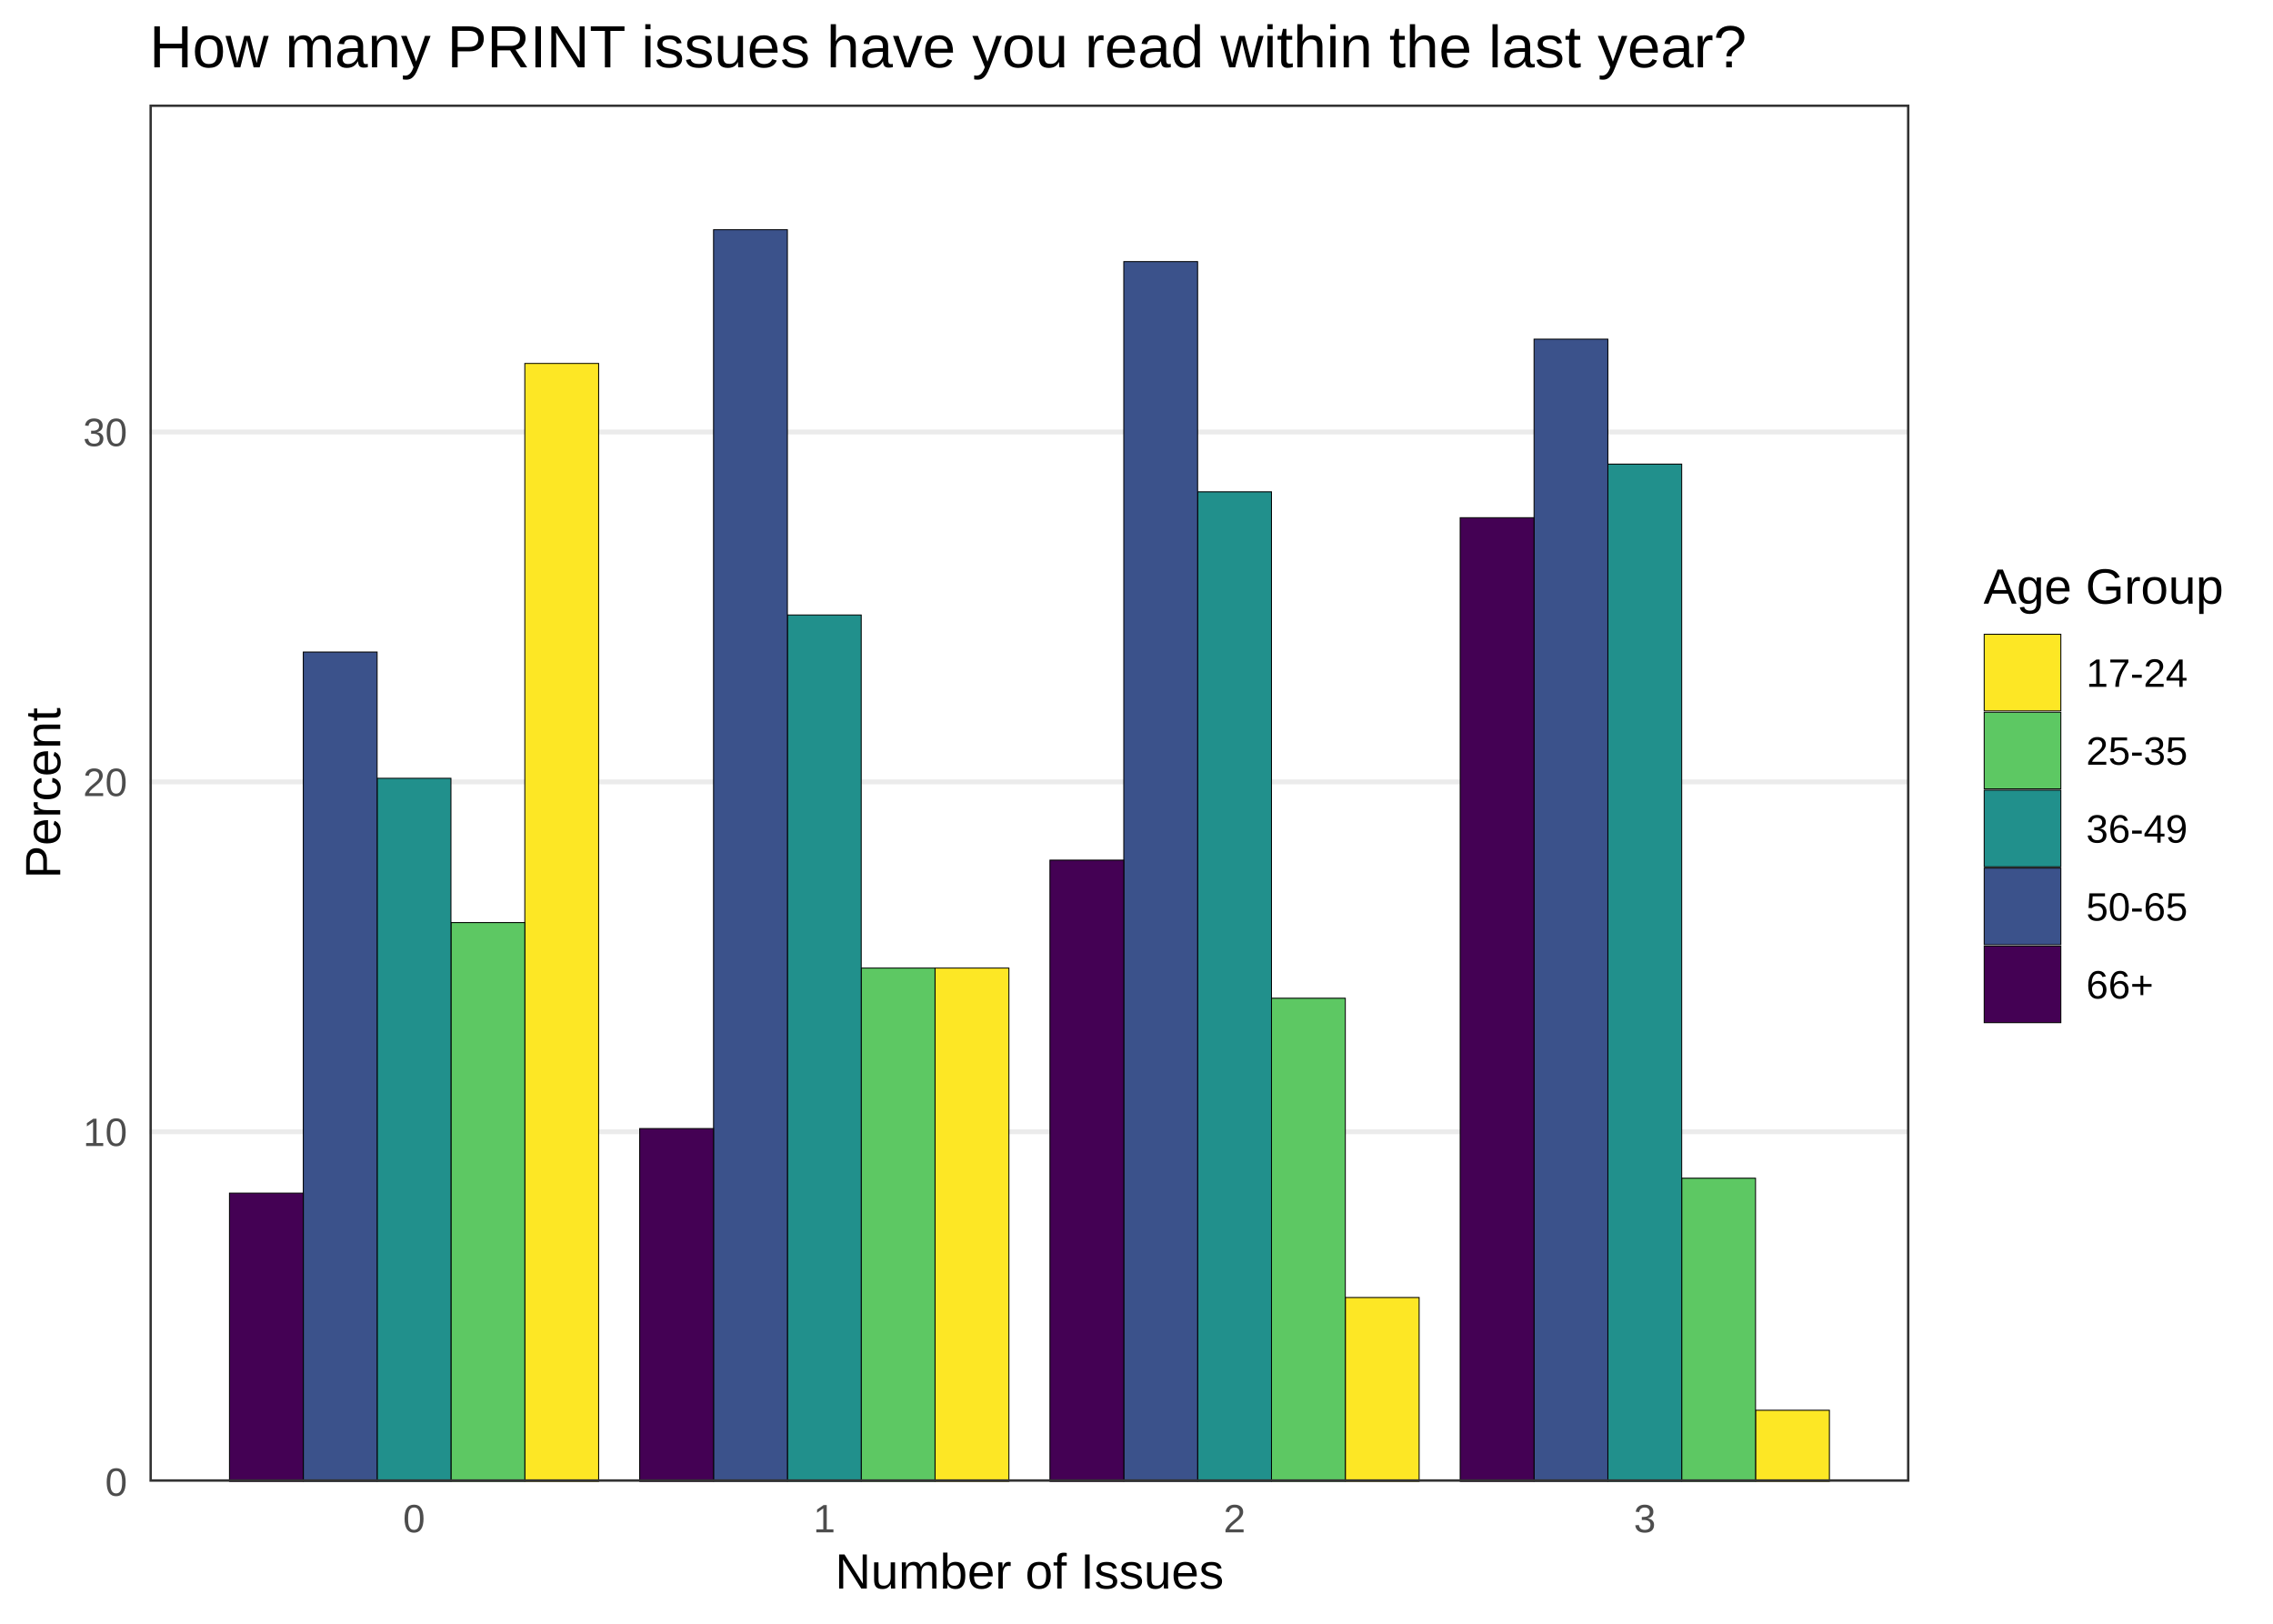
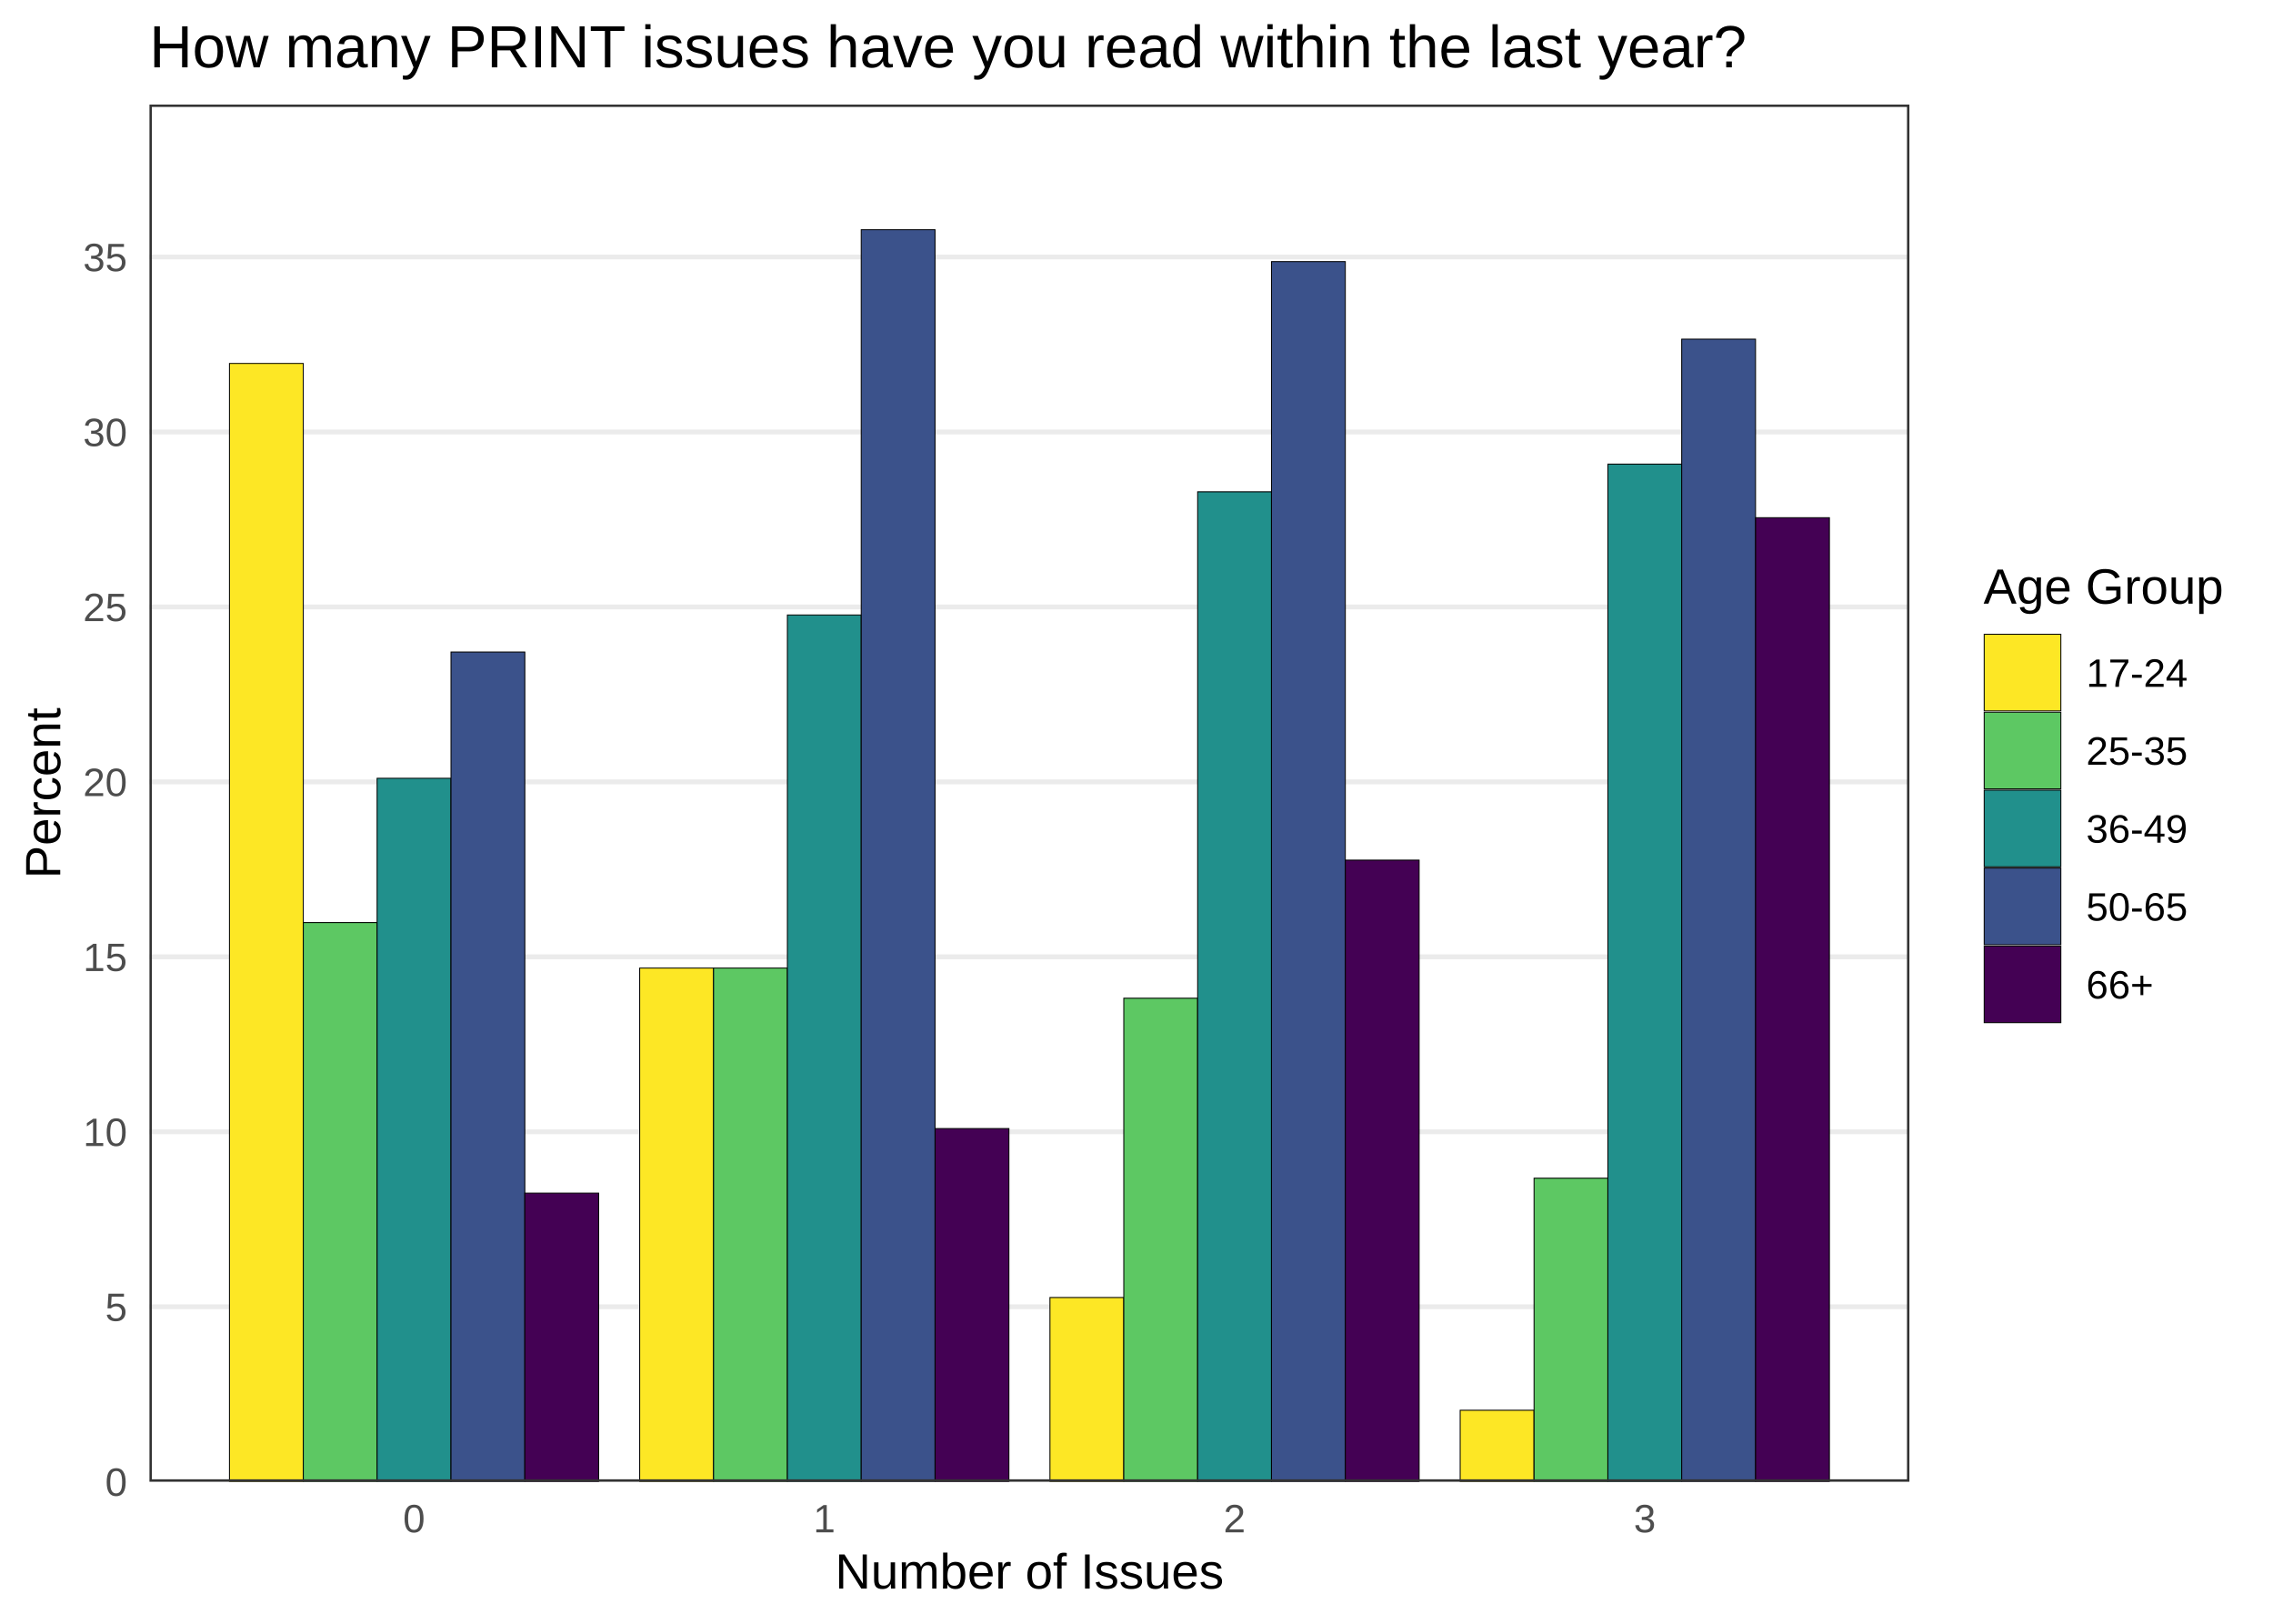
<svg xmlns="http://www.w3.org/2000/svg" class="svglite" width="504.00pt" height="360.00pt" viewBox="0 0 504.00 360.00">
  <defs>
    <style type="text/css">
    .svglite line, .svglite polyline, .svglite polygon, .svglite path, .svglite rect, .svglite circle {
      fill: none;
      stroke: #000000;
      stroke-linecap: round;
      stroke-linejoin: round;
      stroke-miterlimit: 10.00;
    }
    .svglite text {
      white-space: pre;
    }
  </style>
  </defs>
  <rect width="100%" height="100%" style="stroke: none; fill: #FFFFFF;" />
  <defs>
    <clipPath id="cpMC4wMHw1MDQuMDB8MC4wMHwzNjAuMDA=">
      <rect x="0.00" y="0.00" width="504.00" height="360.00" />
    </clipPath>
  </defs>
  <g clip-path="url(#cpMC4wMHw1MDQuMDB8MC4wMHwzNjAuMDA=)">
    <rect x="0" y="0.00" width="504.00" height="360.00" style="stroke-width: 1.07; stroke: #FFFFFF; fill: #FFFFFF;" />
  </g>
  <defs>
    <clipPath id="cpMzMuMTR8NDIzLjM4fDIzLjE4fDMyOC41MA==">
      <rect x="33.14" y="23.18" width="390.24" height="305.33" />
    </clipPath>
  </defs>
  <g clip-path="url(#cpMzMuMTR8NDIzLjM4fDIzLjE4fDMyOC41MA==)">
    <rect x="33.14" y="23.18" width="390.24" height="305.33" style="stroke-width: 1.07; stroke: none; fill: #FFFFFF;" />
    <polyline points="33.14,328.50 423.38,328.50 " style="stroke-width: 1.07; stroke: #EBEBEB; stroke-linecap: butt;" />
+     <polyline points="33.14,289.72 423.38,289.72 " style="stroke-width: 1.07; stroke: #EBEBEB; stroke-linecap: butt;" />
    <polyline points="33.14,250.93 423.38,250.93 " style="stroke-width: 1.07; stroke: #EBEBEB; stroke-linecap: butt;" />
+     <polyline points="33.14,212.14 423.38,212.14 " style="stroke-width: 1.07; stroke: #EBEBEB; stroke-linecap: butt;" />
    <polyline points="33.14,173.35 423.38,173.35 " style="stroke-width: 1.07; stroke: #EBEBEB; stroke-linecap: butt;" />
+     <polyline points="33.14,134.56 423.38,134.56 " style="stroke-width: 1.07; stroke: #EBEBEB; stroke-linecap: butt;" />
    <polyline points="33.14,95.77 423.38,95.77 " style="stroke-width: 1.07; stroke: #EBEBEB; stroke-linecap: butt;" />
-     <rect x="116.37" y="80.58" width="16.37" height="247.93" style="stroke-width: 0.21; stroke-linecap: butt; stroke-linejoin: miter; fill: #FDE725;" />
-     <rect x="207.34" y="214.63" width="16.37" height="113.87" style="stroke-width: 0.21; stroke-linecap: butt; stroke-linejoin: miter; fill: #FDE725;" />
-     <rect x="298.30" y="287.67" width="16.37" height="40.83" style="stroke-width: 0.21; stroke-linecap: butt; stroke-linejoin: miter; fill: #FDE725;" />
-     <rect x="389.27" y="312.67" width="16.37" height="15.83" style="stroke-width: 0.21; stroke-linecap: butt; stroke-linejoin: miter; fill: #FDE725;" />
-     <rect x="100.00" y="204.54" width="16.37" height="123.96" style="stroke-width: 0.21; stroke-linecap: butt; stroke-linejoin: miter; fill: #5DC863;" />
-     <rect x="190.96" y="214.63" width="16.37" height="113.87" style="stroke-width: 0.21; stroke-linecap: butt; stroke-linejoin: miter; fill: #5DC863;" />
-     <rect x="281.93" y="221.32" width="16.37" height="107.18" style="stroke-width: 0.21; stroke-linecap: butt; stroke-linejoin: miter; fill: #5DC863;" />
-     <rect x="372.89" y="261.22" width="16.37" height="67.29" style="stroke-width: 0.21; stroke-linecap: butt; stroke-linejoin: miter; fill: #5DC863;" />
+     <polyline points="33.14,56.98 423.38,56.98 " style="stroke-width: 1.07; stroke: #EBEBEB; stroke-linecap: butt;" />
+     <rect x="50.88" y="80.58" width="16.37" height="247.93" style="stroke-width: 0.21; stroke-linecap: butt; stroke-linejoin: miter; fill: #FDE725;" />
+     <rect x="141.84" y="214.63" width="16.37" height="113.87" style="stroke-width: 0.21; stroke-linecap: butt; stroke-linejoin: miter; fill: #FDE725;" />
+     <rect x="232.81" y="287.67" width="16.37" height="40.83" style="stroke-width: 0.21; stroke-linecap: butt; stroke-linejoin: miter; fill: #FDE725;" />
+     <rect x="323.77" y="312.67" width="16.37" height="15.83" style="stroke-width: 0.21; stroke-linecap: butt; stroke-linejoin: miter; fill: #FDE725;" />
+     <rect x="67.25" y="204.54" width="16.37" height="123.96" style="stroke-width: 0.21; stroke-linecap: butt; stroke-linejoin: miter; fill: #5DC863;" />
+     <rect x="158.22" y="214.63" width="16.37" height="113.87" style="stroke-width: 0.21; stroke-linecap: butt; stroke-linejoin: miter; fill: #5DC863;" />
+     <rect x="249.18" y="221.32" width="16.37" height="107.18" style="stroke-width: 0.21; stroke-linecap: butt; stroke-linejoin: miter; fill: #5DC863;" />
+     <rect x="340.15" y="261.22" width="16.37" height="67.29" style="stroke-width: 0.21; stroke-linecap: butt; stroke-linejoin: miter; fill: #5DC863;" />
    <rect x="83.62" y="172.55" width="16.37" height="155.95" style="stroke-width: 0.21; stroke-linecap: butt; stroke-linejoin: miter; fill: #21908C;" />
    <rect x="174.59" y="136.34" width="16.37" height="192.16" style="stroke-width: 0.21; stroke-linecap: butt; stroke-linejoin: miter; fill: #21908C;" />
    <rect x="265.56" y="109.04" width="16.37" height="219.46" style="stroke-width: 0.21; stroke-linecap: butt; stroke-linejoin: miter; fill: #21908C;" />
    <rect x="356.52" y="102.90" width="16.37" height="225.61" style="stroke-width: 0.21; stroke-linecap: butt; stroke-linejoin: miter; fill: #21908C;" />
-     <rect x="67.25" y="144.56" width="16.37" height="183.95" style="stroke-width: 0.21; stroke-linecap: butt; stroke-linejoin: miter; fill: #3B528B;" />
-     <rect x="158.22" y="50.93" width="16.37" height="277.57" style="stroke-width: 0.21; stroke-linecap: butt; stroke-linejoin: miter; fill: #3B528B;" />
-     <rect x="249.18" y="58.00" width="16.37" height="270.50" style="stroke-width: 0.21; stroke-linecap: butt; stroke-linejoin: miter; fill: #3B528B;" />
-     <rect x="340.15" y="75.19" width="16.37" height="253.31" style="stroke-width: 0.21; stroke-linecap: butt; stroke-linejoin: miter; fill: #3B528B;" />
-     <rect x="50.88" y="264.52" width="16.37" height="63.98" style="stroke-width: 0.21; stroke-linecap: butt; stroke-linejoin: miter; fill: #440154;" />
-     <rect x="141.84" y="250.21" width="16.37" height="78.29" style="stroke-width: 0.21; stroke-linecap: butt; stroke-linejoin: miter; fill: #440154;" />
-     <rect x="232.81" y="190.70" width="16.37" height="137.80" style="stroke-width: 0.21; stroke-linecap: butt; stroke-linejoin: miter; fill: #440154;" />
-     <rect x="323.77" y="114.77" width="16.37" height="213.73" style="stroke-width: 0.21; stroke-linecap: butt; stroke-linejoin: miter; fill: #440154;" />
+     <rect x="100.00" y="144.56" width="16.37" height="183.95" style="stroke-width: 0.21; stroke-linecap: butt; stroke-linejoin: miter; fill: #3B528B;" />
+     <rect x="190.96" y="50.93" width="16.37" height="277.57" style="stroke-width: 0.21; stroke-linecap: butt; stroke-linejoin: miter; fill: #3B528B;" />
+     <rect x="281.93" y="58.00" width="16.37" height="270.50" style="stroke-width: 0.21; stroke-linecap: butt; stroke-linejoin: miter; fill: #3B528B;" />
+     <rect x="372.89" y="75.19" width="16.37" height="253.31" style="stroke-width: 0.21; stroke-linecap: butt; stroke-linejoin: miter; fill: #3B528B;" />
+     <rect x="116.37" y="264.52" width="16.37" height="63.98" style="stroke-width: 0.21; stroke-linecap: butt; stroke-linejoin: miter; fill: #440154;" />
+     <rect x="207.34" y="250.21" width="16.37" height="78.29" style="stroke-width: 0.21; stroke-linecap: butt; stroke-linejoin: miter; fill: #440154;" />
+     <rect x="298.30" y="190.70" width="16.37" height="137.80" style="stroke-width: 0.21; stroke-linecap: butt; stroke-linejoin: miter; fill: #440154;" />
+     <rect x="389.27" y="114.77" width="16.37" height="213.73" style="stroke-width: 0.21; stroke-linecap: butt; stroke-linejoin: miter; fill: #440154;" />
    <rect x="33.14" y="23.18" width="390.24" height="305.33" style="stroke-width: 1.07; stroke: #333333;" />
  </g>
  <g clip-path="url(#cpMC4wMHw1MDQuMDB8MC4wMHwzNjAuMDA=)">
    <text x="28.21" y="331.65" text-anchor="end" style="font-size: 8.80px;fill: #4D4D4D; font-family: &quot;Arial&quot;;" textLength="4.90px" lengthAdjust="spacingAndGlyphs">0</text>
+     <text x="28.21" y="292.87" text-anchor="end" style="font-size: 8.80px;fill: #4D4D4D; font-family: &quot;Arial&quot;;" textLength="4.90px" lengthAdjust="spacingAndGlyphs">5</text>
    <text x="28.21" y="254.08" text-anchor="end" style="font-size: 8.80px;fill: #4D4D4D; font-family: &quot;Arial&quot;;" textLength="9.79px" lengthAdjust="spacingAndGlyphs">10</text>
+     <text x="28.21" y="215.29" text-anchor="end" style="font-size: 8.80px;fill: #4D4D4D; font-family: &quot;Arial&quot;;" textLength="9.79px" lengthAdjust="spacingAndGlyphs">15</text>
    <text x="28.21" y="176.50" text-anchor="end" style="font-size: 8.80px;fill: #4D4D4D; font-family: &quot;Arial&quot;;" textLength="9.79px" lengthAdjust="spacingAndGlyphs">20</text>
+     <text x="28.21" y="137.71" text-anchor="end" style="font-size: 8.80px;fill: #4D4D4D; font-family: &quot;Arial&quot;;" textLength="9.79px" lengthAdjust="spacingAndGlyphs">25</text>
    <text x="28.21" y="98.92" text-anchor="end" style="font-size: 8.80px;fill: #4D4D4D; font-family: &quot;Arial&quot;;" textLength="9.79px" lengthAdjust="spacingAndGlyphs">30</text>
+     <text x="28.21" y="60.13" text-anchor="end" style="font-size: 8.80px;fill: #4D4D4D; font-family: &quot;Arial&quot;;" textLength="9.79px" lengthAdjust="spacingAndGlyphs">35</text>
    <text x="91.81" y="339.74" text-anchor="middle" style="font-size: 8.80px;fill: #4D4D4D; font-family: &quot;Arial&quot;;" textLength="4.90px" lengthAdjust="spacingAndGlyphs">0</text>
    <text x="182.78" y="339.74" text-anchor="middle" style="font-size: 8.80px;fill: #4D4D4D; font-family: &quot;Arial&quot;;" textLength="4.90px" lengthAdjust="spacingAndGlyphs">1</text>
    <text x="273.74" y="339.74" text-anchor="middle" style="font-size: 8.80px;fill: #4D4D4D; font-family: &quot;Arial&quot;;" textLength="4.90px" lengthAdjust="spacingAndGlyphs">2</text>
    <text x="364.71" y="339.74" text-anchor="middle" style="font-size: 8.80px;fill: #4D4D4D; font-family: &quot;Arial&quot;;" textLength="4.90px" lengthAdjust="spacingAndGlyphs">3</text>
    <text x="228.26" y="352.20" text-anchor="middle" style="font-size: 11.00px; font-family: &quot;Arial&quot;;" textLength="86.23px" lengthAdjust="spacingAndGlyphs">Number of Issues</text>
    <text transform="translate(13.36,175.84) rotate(-90)" text-anchor="middle" style="font-size: 11.00px; font-family: &quot;Arial&quot;;" textLength="37.92px" lengthAdjust="spacingAndGlyphs">Percent</text>
    <rect x="434.34" y="119.32" width="64.18" height="113.03" style="stroke-width: 1.07; stroke: none; fill: #FFFFFF;" />
    <text x="439.82" y="133.84" style="font-size: 11.00px; font-family: &quot;Arial&quot;;" textLength="53.22px" lengthAdjust="spacingAndGlyphs">Age Group</text>
    <rect x="439.82" y="140.48" width="17.28" height="17.28" style="stroke-width: 1.07; stroke: none; fill: #FFFFFF;" />
    <rect x="439.96" y="140.62" width="17.00" height="17.00" style="stroke-width: 0.21; stroke-linecap: butt; stroke-linejoin: miter; fill: #FDE725;" />
    <rect x="439.82" y="157.76" width="17.28" height="17.28" style="stroke-width: 1.07; stroke: none; fill: #FFFFFF;" />
    <rect x="439.96" y="157.90" width="17.00" height="17.00" style="stroke-width: 0.21; stroke-linecap: butt; stroke-linejoin: miter; fill: #5DC863;" />
    <rect x="439.82" y="175.04" width="17.28" height="17.28" style="stroke-width: 1.07; stroke: none; fill: #FFFFFF;" />
    <rect x="439.96" y="175.18" width="17.00" height="17.00" style="stroke-width: 0.21; stroke-linecap: butt; stroke-linejoin: miter; fill: #21908C;" />
    <rect x="439.82" y="192.32" width="17.28" height="17.28" style="stroke-width: 1.07; stroke: none; fill: #FFFFFF;" />
    <rect x="439.96" y="192.46" width="17.00" height="17.00" style="stroke-width: 0.21; stroke-linecap: butt; stroke-linejoin: miter; fill: #3B528B;" />
    <rect x="439.82" y="209.60" width="17.28" height="17.28" style="stroke-width: 1.07; stroke: none; fill: #FFFFFF;" />
    <rect x="439.96" y="209.74" width="17.00" height="17.00" style="stroke-width: 0.21; stroke-linecap: butt; stroke-linejoin: miter; fill: #440154;" />
    <text x="462.58" y="152.27" style="font-size: 8.80px; font-family: &quot;Arial&quot;;" textLength="22.51px" lengthAdjust="spacingAndGlyphs">17-24</text>
    <text x="462.58" y="169.55" style="font-size: 8.80px; font-family: &quot;Arial&quot;;" textLength="22.51px" lengthAdjust="spacingAndGlyphs">25-35</text>
    <text x="462.58" y="186.83" style="font-size: 8.80px; font-family: &quot;Arial&quot;;" textLength="22.51px" lengthAdjust="spacingAndGlyphs">36-49</text>
    <text x="462.58" y="204.11" style="font-size: 8.80px; font-family: &quot;Arial&quot;;" textLength="22.51px" lengthAdjust="spacingAndGlyphs">50-65</text>
    <text x="462.58" y="221.39" style="font-size: 8.80px; font-family: &quot;Arial&quot;;" textLength="14.93px" lengthAdjust="spacingAndGlyphs">66+</text>
    <text x="33.14" y="14.93" style="font-size: 13.20px; font-family: &quot;Arial&quot;;" textLength="353.88px" lengthAdjust="spacingAndGlyphs">How many PRINT issues have you read within the last year?</text>
  </g>
</svg>
